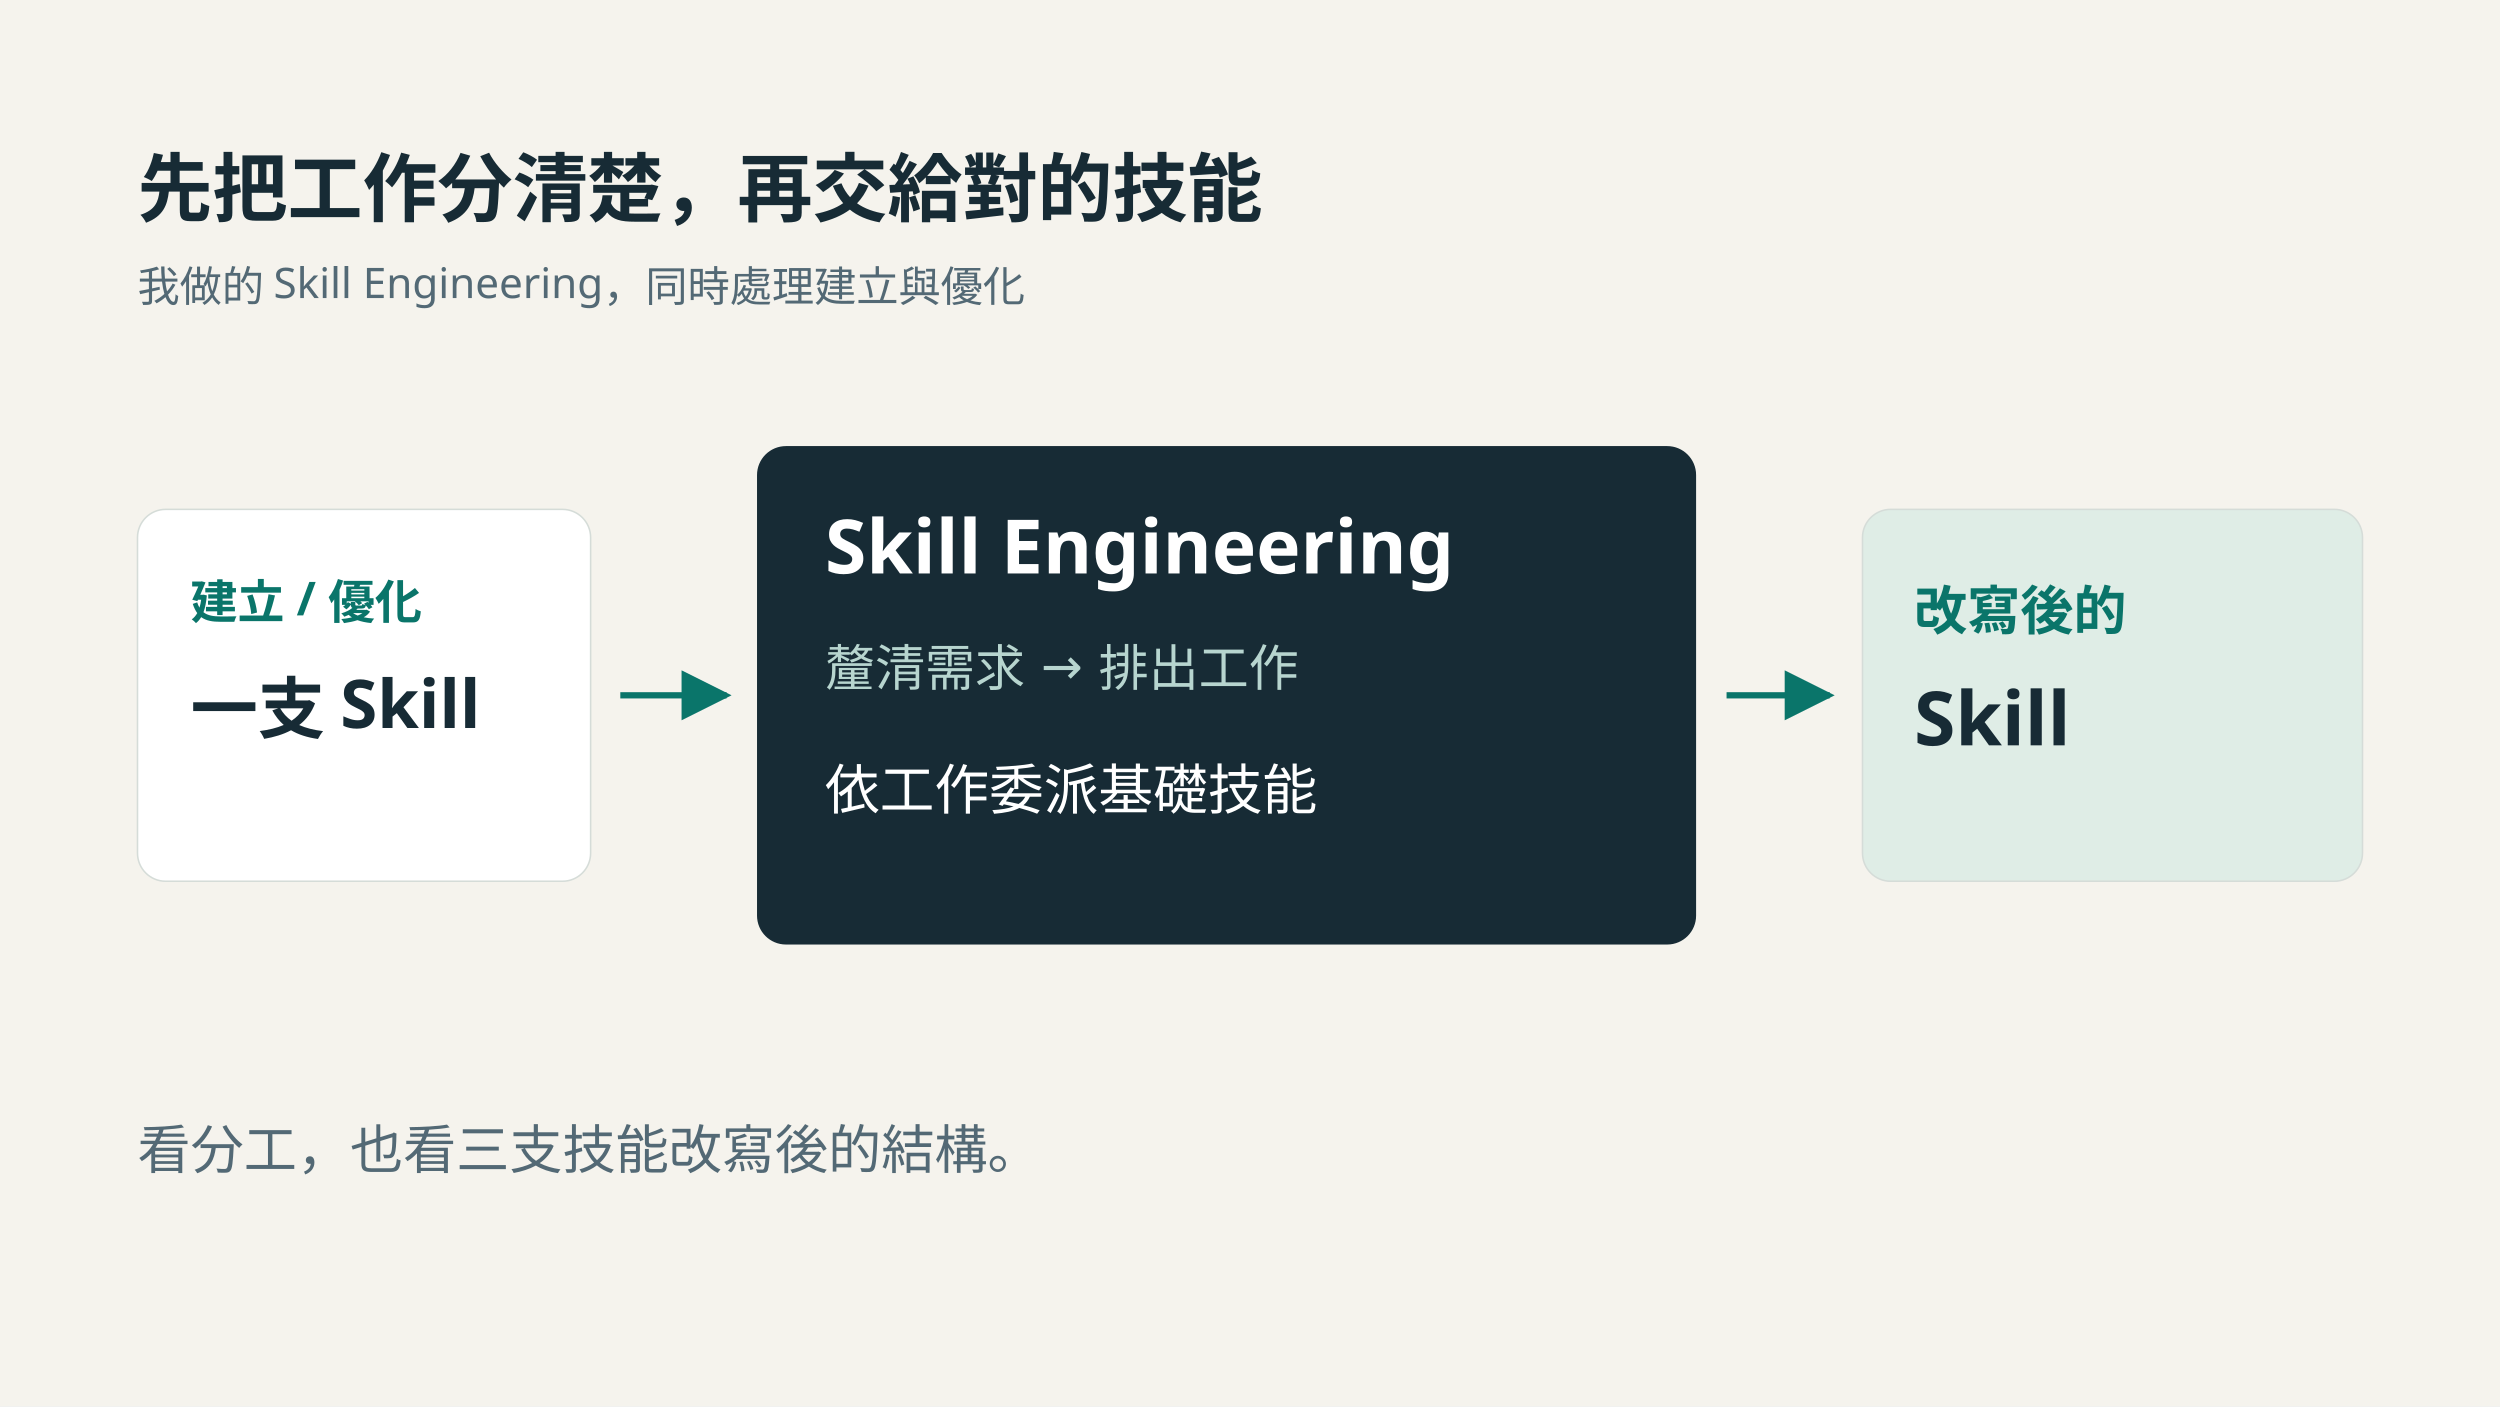
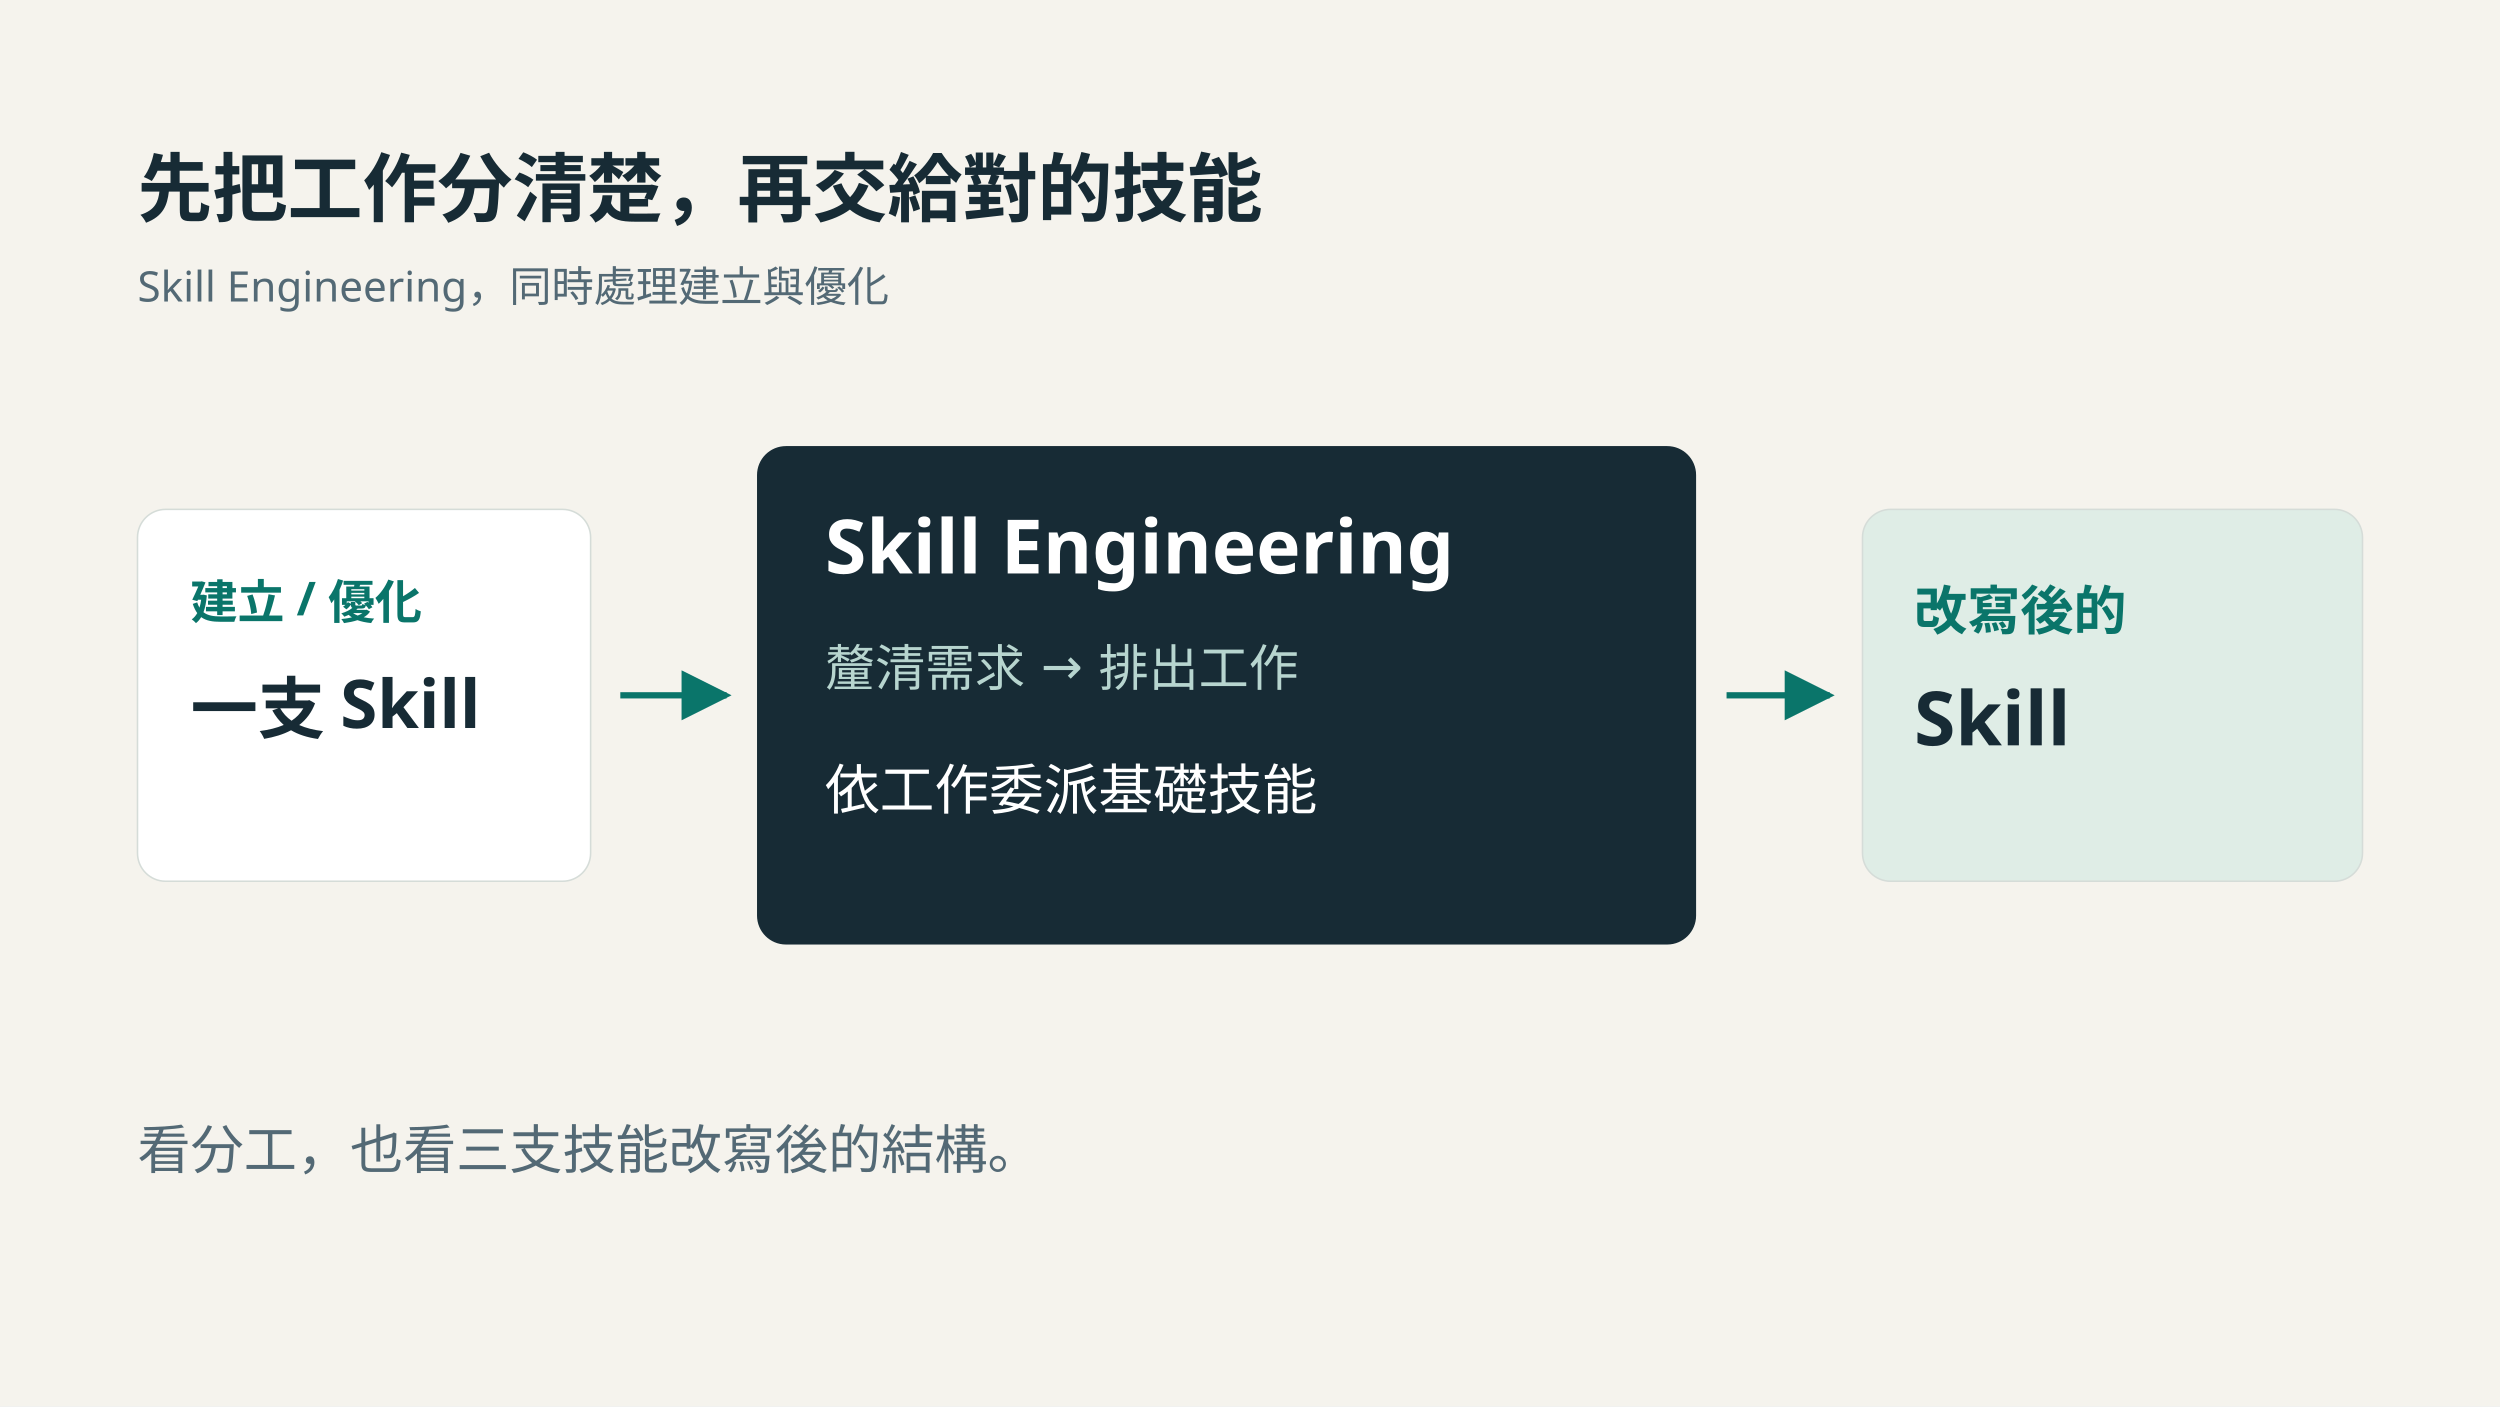
<svg xmlns="http://www.w3.org/2000/svg" width="1600" height="900" viewBox="0 0 1600 900">
  <defs>
    <marker id="arrow" viewBox="0 0 10 10" refX="9" refY="5" markerWidth="8" markerHeight="8" orient="auto">
      <path d="M0 0L10 5L0 10" fill="#0A756A" />
    </marker>
  </defs>
  <g font-family="PingFang TC, Heiti TC, sans-serif">
    <rect width="1600" height="900" fill="#F5F3ED" />
    <text x="88" y="138" font-size="48" fill="#172B35" font-weight="650">先把工作分清楚，再交給對的技能</text>
-     <text x="88" y="193" font-size="27" fill="#536975" font-weight="400">我做的 Skill Engineering，同時處理建立與優化</text>
+     <text x="88" y="193" font-size="27" fill="#536975" font-weight="400">Skill Engineering，同時處理建立與優化</text>
    <rect x="88" y="326" width="290" height="238" rx="18" fill="white" stroke="#D5DCD8" />
    <text x="122" y="396" font-size="30" fill="#0A756A" font-weight="600">建立 / 優化</text>
    <text x="122" y="469" font-size="43" fill="#172B35" font-weight="600">一支 Skill</text>
    <path d="M397 445 L465 445" stroke="#0A756A" stroke-width="4" fill="none" marker-end="url(#arrow)" />
    <rect x="485" y="286" width="600" height="318" rx="18" fill="#172B35" stroke="#172B35" />
    <text x="528" y="367" font-size="48" fill="white" font-weight="600">Skill Engineering</text>
    <text x="528" y="439" font-size="32" fill="#B7D5CF" font-weight="400">釐清需求 → 排出工作</text>
    <text x="528" y="518" font-size="35" fill="white" font-weight="400">依工作委派基礎技能</text>
    <path d="M1105 445 L1171 445" stroke="#0A756A" stroke-width="4" fill="none" marker-end="url(#arrow)" />
    <rect x="1192" y="326" width="320" height="238" rx="18" fill="#DFEDE6" stroke="#D5DCD8" />
    <text x="1225" y="403" font-size="34" fill="#0A756A" font-weight="600">改寫後的</text>
    <text x="1225" y="477" font-size="48" fill="#172B35" font-weight="600">Skill</text>
    <text x="88" y="748" font-size="34" fill="#536975" font-weight="400">看分工，也看三支技能改寫後的結構。</text>
  </g>
</svg>
